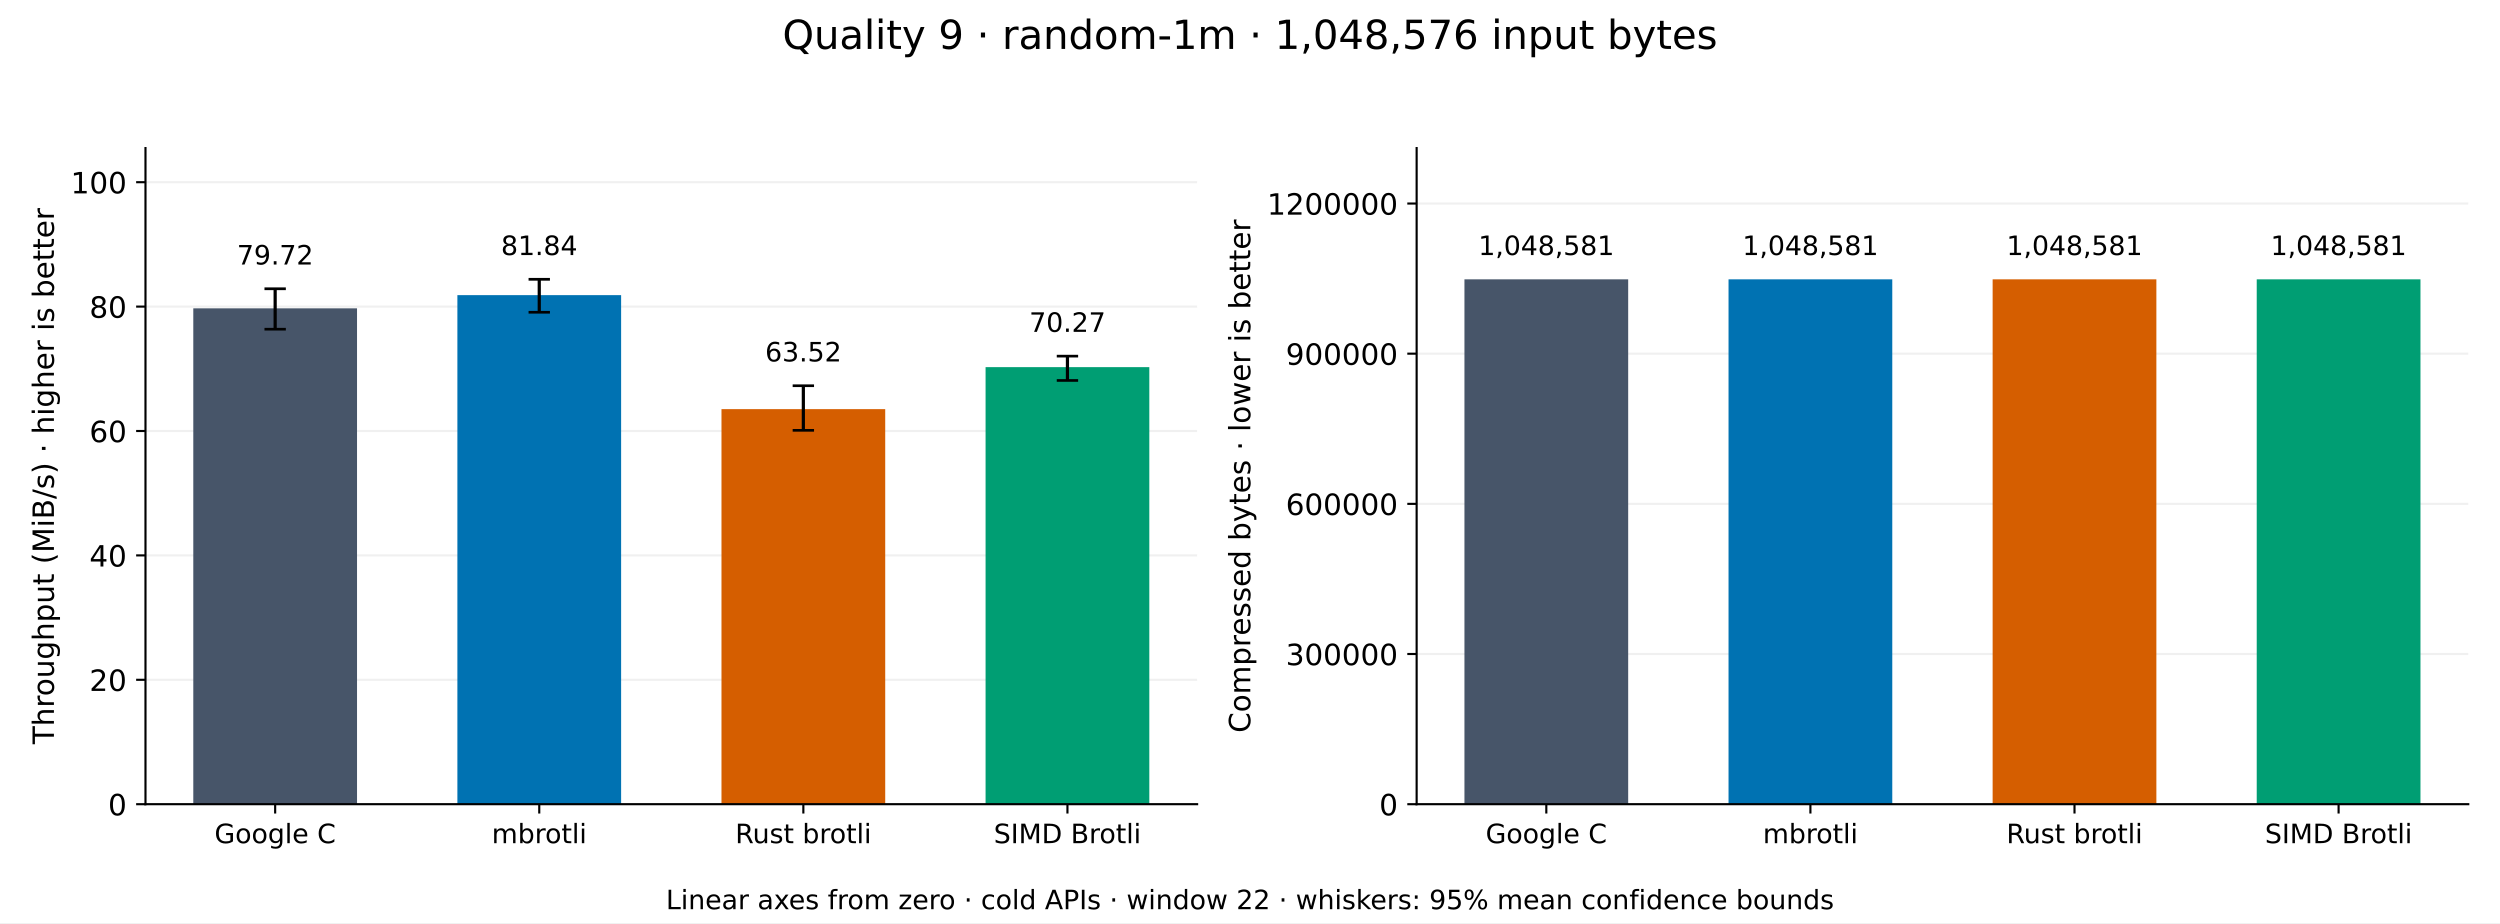
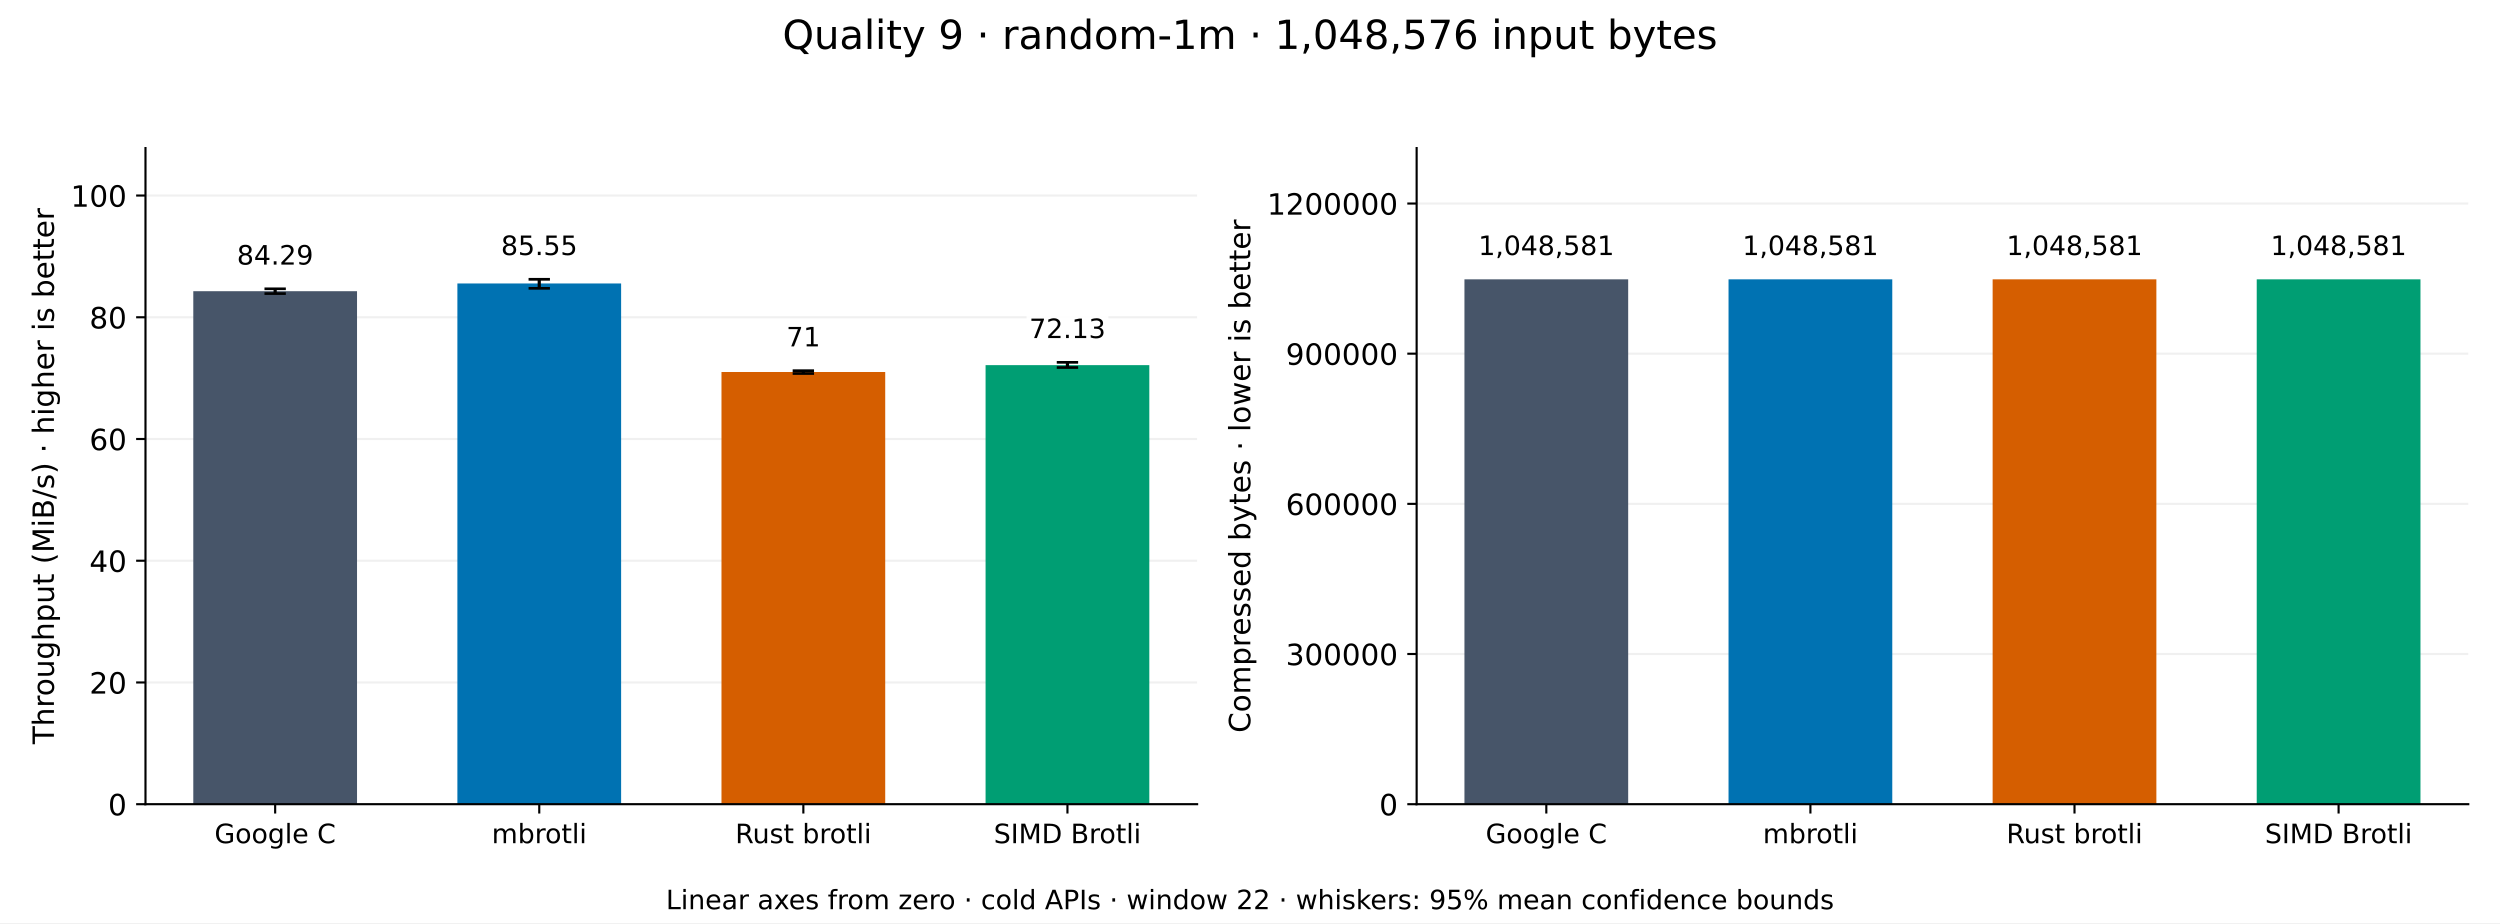
<svg xmlns="http://www.w3.org/2000/svg" xmlns:xlink="http://www.w3.org/1999/xlink" width="936pt" height="345.6pt" viewBox="0 0 936 345.6" version="1.1">
  <defs>
    <style type="text/css">*{stroke-linejoin: round; stroke-linecap: butt}</style>
  </defs>
  <g id="figure_1">
    <g id="patch_1">
      <path d="M 0 345.6 L 936 345.6 L 936 0 L 0 0 z " style="fill: #ffffff" />
    </g>
    <g id="axes_1">
      <g id="patch_2">
        <path d="M 54.47 301.088 L 448.2 301.088 L 448.2 55.44 L 54.47 55.44 z " style="fill: #ffffff" />
      </g>
      <g id="matplotlib.axis_1">
        <g id="xtick_1">
          <g id="line2d_1">
            <defs>
              <path id="m3d63aaa0ea" d="M 0 0 L 0 3.5 " style="stroke: #000000; stroke-width: 0.8" />
            </defs>
            <g>
              <use xlink:href="#m3d63aaa0ea" x="103.019" y="301.088" style="stroke: #000000; stroke-width: 0.8" />
            </g>
          </g>
          <g id="text_1">
            <text style="font-size: 10px; font-family: 'DejaVu Sans', 'Bitstream Vera Sans', 'Computer Modern Sans Serif', 'Lucida Grande', 'Verdana', 'Geneva', 'Lucid', 'Arial', 'Helvetica', 'Avant Garde', sans-serif; text-anchor: middle" x="103.019" y="315.686" transform="rotate(-0 103.0188 315.6864)">Google C</text>
          </g>
        </g>
        <g id="xtick_2">
          <g id="line2d_2">
            <g>
              <use xlink:href="#m3d63aaa0ea" x="201.896" y="301.088" style="stroke: #000000; stroke-width: 0.8" />
            </g>
          </g>
          <g id="text_2">
            <text style="font-size: 10px; font-family: 'DejaVu Sans', 'Bitstream Vera Sans', 'Computer Modern Sans Serif', 'Lucida Grande', 'Verdana', 'Geneva', 'Lucid', 'Arial', 'Helvetica', 'Avant Garde', sans-serif; text-anchor: middle" x="201.896" y="315.686" transform="rotate(-0 201.8963 315.6864)">mbrotli</text>
          </g>
        </g>
        <g id="xtick_3">
          <g id="line2d_3">
            <g>
              <use xlink:href="#m3d63aaa0ea" x="300.774" y="301.088" style="stroke: #000000; stroke-width: 0.8" />
            </g>
          </g>
          <g id="text_3">
            <text style="font-size: 10px; font-family: 'DejaVu Sans', 'Bitstream Vera Sans', 'Computer Modern Sans Serif', 'Lucida Grande', 'Verdana', 'Geneva', 'Lucid', 'Arial', 'Helvetica', 'Avant Garde', sans-serif; text-anchor: middle" x="300.774" y="315.686" transform="rotate(-0 300.7737 315.6864)">Rust brotli</text>
          </g>
        </g>
        <g id="xtick_4">
          <g id="line2d_4">
            <g>
              <use xlink:href="#m3d63aaa0ea" x="399.651" y="301.088" style="stroke: #000000; stroke-width: 0.8" />
            </g>
          </g>
          <g id="text_4">
            <text style="font-size: 10px; font-family: 'DejaVu Sans', 'Bitstream Vera Sans', 'Computer Modern Sans Serif', 'Lucida Grande', 'Verdana', 'Geneva', 'Lucid', 'Arial', 'Helvetica', 'Avant Garde', sans-serif; text-anchor: middle" x="399.651" y="315.686" transform="rotate(-0 399.6512 315.6864)">SIMD Brotli</text>
          </g>
        </g>
      </g>
      <g id="matplotlib.axis_2">
        <g id="ytick_1">
          <g id="line2d_5">
            <path d="M 54.47 301.088 L 448.2 301.088 " clip-path="url(#p136f8b3944)" style="fill: none; stroke: #b0b0b0; stroke-opacity: 0.18; stroke-width: 0.8; stroke-linecap: square" />
          </g>
          <g id="line2d_6">
            <defs>
              <path id="mb6c034703b" d="M 0 0 L -3.5 0 " style="stroke: #000000; stroke-width: 0.8" />
            </defs>
            <g>
              <use xlink:href="#mb6c034703b" x="54.47" y="301.088" style="stroke: #000000; stroke-width: 0.8" />
            </g>
          </g>
          <g id="text_5">
            <text style="font-size: 11px; font-family: 'DejaVu Sans', 'Bitstream Vera Sans', 'Computer Modern Sans Serif', 'Lucida Grande', 'Verdana', 'Geneva', 'Lucid', 'Arial', 'Helvetica', 'Avant Garde', sans-serif; text-anchor: end" x="47.47" y="305.267" transform="rotate(-0 47.47 305.2671)">0</text>
          </g>
        </g>
        <g id="ytick_2">
          <g id="line2d_7">
-             <path d="M 54.47 254.514 L 448.2 254.514 " clip-path="url(#p136f8b3944)" style="fill: none; stroke: #b0b0b0; stroke-opacity: 0.18; stroke-width: 0.8; stroke-linecap: square" />
+             <path d="M 54.47 255.513 L 448.2 255.513 " clip-path="url(#p136f8b3944)" style="fill: none; stroke: #b0b0b0; stroke-opacity: 0.18; stroke-width: 0.8; stroke-linecap: square" />
          </g>
          <g id="line2d_8">
            <g>
-               <use xlink:href="#mb6c034703b" x="54.47" y="254.514" style="stroke: #000000; stroke-width: 0.8" />
+               <use xlink:href="#mb6c034703b" x="54.47" y="255.513" style="stroke: #000000; stroke-width: 0.8" />
            </g>
          </g>
          <g id="text_6">
-             <text style="font-size: 11px; font-family: 'DejaVu Sans', 'Bitstream Vera Sans', 'Computer Modern Sans Serif', 'Lucida Grande', 'Verdana', 'Geneva', 'Lucid', 'Arial', 'Helvetica', 'Avant Garde', sans-serif; text-anchor: end" x="47.47" y="258.693" transform="rotate(-0 47.47 258.6935)">20</text>
+             <text style="font-size: 11px; font-family: 'DejaVu Sans', 'Bitstream Vera Sans', 'Computer Modern Sans Serif', 'Lucida Grande', 'Verdana', 'Geneva', 'Lucid', 'Arial', 'Helvetica', 'Avant Garde', sans-serif; text-anchor: end" x="47.47" y="259.693" transform="rotate(-0 47.47 259.6925)">20</text>
          </g>
        </g>
        <g id="ytick_3">
          <g id="line2d_9">
-             <path d="M 54.47 207.941 L 448.2 207.941 " clip-path="url(#p136f8b3944)" style="fill: none; stroke: #b0b0b0; stroke-opacity: 0.18; stroke-width: 0.8; stroke-linecap: square" />
+             <path d="M 54.47 209.939 L 448.2 209.939 " clip-path="url(#p136f8b3944)" style="fill: none; stroke: #b0b0b0; stroke-opacity: 0.18; stroke-width: 0.8; stroke-linecap: square" />
          </g>
          <g id="line2d_10">
            <g>
-               <use xlink:href="#mb6c034703b" x="54.47" y="207.941" style="stroke: #000000; stroke-width: 0.8" />
+               <use xlink:href="#mb6c034703b" x="54.47" y="209.939" style="stroke: #000000; stroke-width: 0.8" />
            </g>
          </g>
          <g id="text_7">
-             <text style="font-size: 11px; font-family: 'DejaVu Sans', 'Bitstream Vera Sans', 'Computer Modern Sans Serif', 'Lucida Grande', 'Verdana', 'Geneva', 'Lucid', 'Arial', 'Helvetica', 'Avant Garde', sans-serif; text-anchor: end" x="47.47" y="212.12" transform="rotate(-0 47.47 212.1198)">40</text>
+             <text style="font-size: 11px; font-family: 'DejaVu Sans', 'Bitstream Vera Sans', 'Computer Modern Sans Serif', 'Lucida Grande', 'Verdana', 'Geneva', 'Lucid', 'Arial', 'Helvetica', 'Avant Garde', sans-serif; text-anchor: end" x="47.47" y="214.118" transform="rotate(-0 47.47 214.118)">40</text>
          </g>
        </g>
        <g id="ytick_4">
          <g id="line2d_11">
-             <path d="M 54.47 161.367 L 448.2 161.367 " clip-path="url(#p136f8b3944)" style="fill: none; stroke: #b0b0b0; stroke-opacity: 0.18; stroke-width: 0.8; stroke-linecap: square" />
+             <path d="M 54.47 164.364 L 448.2 164.364 " clip-path="url(#p136f8b3944)" style="fill: none; stroke: #b0b0b0; stroke-opacity: 0.18; stroke-width: 0.8; stroke-linecap: square" />
          </g>
          <g id="line2d_12">
            <g>
-               <use xlink:href="#mb6c034703b" x="54.47" y="161.367" style="stroke: #000000; stroke-width: 0.8" />
+               <use xlink:href="#mb6c034703b" x="54.47" y="164.364" style="stroke: #000000; stroke-width: 0.8" />
            </g>
          </g>
          <g id="text_8">
-             <text style="font-size: 11px; font-family: 'DejaVu Sans', 'Bitstream Vera Sans', 'Computer Modern Sans Serif', 'Lucida Grande', 'Verdana', 'Geneva', 'Lucid', 'Arial', 'Helvetica', 'Avant Garde', sans-serif; text-anchor: end" x="47.47" y="165.546" transform="rotate(-0 47.47 165.5462)">60</text>
+             <text style="font-size: 11px; font-family: 'DejaVu Sans', 'Bitstream Vera Sans', 'Computer Modern Sans Serif', 'Lucida Grande', 'Verdana', 'Geneva', 'Lucid', 'Arial', 'Helvetica', 'Avant Garde', sans-serif; text-anchor: end" x="47.47" y="168.543" transform="rotate(-0 47.47 168.5434)">60</text>
          </g>
        </g>
        <g id="ytick_5">
          <g id="line2d_13">
-             <path d="M 54.47 114.793 L 448.2 114.793 " clip-path="url(#p136f8b3944)" style="fill: none; stroke: #b0b0b0; stroke-opacity: 0.18; stroke-width: 0.8; stroke-linecap: square" />
+             <path d="M 54.47 118.79 L 448.2 118.79 " clip-path="url(#p136f8b3944)" style="fill: none; stroke: #b0b0b0; stroke-opacity: 0.18; stroke-width: 0.8; stroke-linecap: square" />
          </g>
          <g id="line2d_14">
            <g>
-               <use xlink:href="#mb6c034703b" x="54.47" y="114.793" style="stroke: #000000; stroke-width: 0.8" />
+               <use xlink:href="#mb6c034703b" x="54.47" y="118.79" style="stroke: #000000; stroke-width: 0.8" />
            </g>
          </g>
          <g id="text_9">
-             <text style="font-size: 11px; font-family: 'DejaVu Sans', 'Bitstream Vera Sans', 'Computer Modern Sans Serif', 'Lucida Grande', 'Verdana', 'Geneva', 'Lucid', 'Arial', 'Helvetica', 'Avant Garde', sans-serif; text-anchor: end" x="47.47" y="118.972" transform="rotate(-0 47.47 118.9725)">80</text>
+             <text style="font-size: 11px; font-family: 'DejaVu Sans', 'Bitstream Vera Sans', 'Computer Modern Sans Serif', 'Lucida Grande', 'Verdana', 'Geneva', 'Lucid', 'Arial', 'Helvetica', 'Avant Garde', sans-serif; text-anchor: end" x="47.47" y="122.969" transform="rotate(-0 47.47 122.9688)">80</text>
          </g>
        </g>
        <g id="ytick_6">
          <g id="line2d_15">
-             <path d="M 54.47 68.22 L 448.2 68.22 " clip-path="url(#p136f8b3944)" style="fill: none; stroke: #b0b0b0; stroke-opacity: 0.18; stroke-width: 0.8; stroke-linecap: square" />
+             <path d="M 54.47 73.215 L 448.2 73.215 " clip-path="url(#p136f8b3944)" style="fill: none; stroke: #b0b0b0; stroke-opacity: 0.18; stroke-width: 0.8; stroke-linecap: square" />
          </g>
          <g id="line2d_16">
            <g>
-               <use xlink:href="#mb6c034703b" x="54.47" y="68.22" style="stroke: #000000; stroke-width: 0.8" />
+               <use xlink:href="#mb6c034703b" x="54.47" y="73.215" style="stroke: #000000; stroke-width: 0.8" />
            </g>
          </g>
          <g id="text_10">
-             <text style="font-size: 11px; font-family: 'DejaVu Sans', 'Bitstream Vera Sans', 'Computer Modern Sans Serif', 'Lucida Grande', 'Verdana', 'Geneva', 'Lucid', 'Arial', 'Helvetica', 'Avant Garde', sans-serif; text-anchor: end" x="47.47" y="72.399" transform="rotate(-0 47.47 72.39884)">100</text>
+             <text style="font-size: 11px; font-family: 'DejaVu Sans', 'Bitstream Vera Sans', 'Computer Modern Sans Serif', 'Lucida Grande', 'Verdana', 'Geneva', 'Lucid', 'Arial', 'Helvetica', 'Avant Garde', sans-serif; text-anchor: end" x="47.47" y="77.394" transform="rotate(-0 47.47 77.39417)">100</text>
          </g>
        </g>
        <g id="text_11">
          <text style="font-size: 11px; font-family: 'DejaVu Sans', 'Bitstream Vera Sans', 'Computer Modern Sans Serif', 'Lucida Grande', 'Verdana', 'Geneva', 'Lucid', 'Arial', 'Helvetica', 'Avant Garde', sans-serif; text-anchor: middle" x="20.186" y="178.264" transform="rotate(-90 20.18609 178.264)">Throughput (MiB/s) · higher is better</text>
        </g>
      </g>
      <g id="patch_3">
-         <path d="M 72.367 301.088 L 133.671 301.088 L 133.671 115.443 L 72.367 115.443 z " clip-path="url(#p136f8b3944)" style="fill: #475569" />
+         <path d="M 72.367 301.088 L 133.671 301.088 L 133.671 109.021 L 72.367 109.021 z " clip-path="url(#p136f8b3944)" style="fill: #475569" />
      </g>
      <g id="patch_4">
-         <path d="M 171.244 301.088 L 232.548 301.088 L 232.548 110.508 L 171.244 110.508 z " clip-path="url(#p136f8b3944)" style="fill: #0072b2" />
+         <path d="M 171.244 301.088 L 232.548 301.088 L 232.548 106.134 L 171.244 106.134 z " clip-path="url(#p136f8b3944)" style="fill: #0072b2" />
      </g>
      <g id="patch_5">
-         <path d="M 270.122 301.088 L 331.426 301.088 L 331.426 153.172 L 270.122 153.172 z " clip-path="url(#p136f8b3944)" style="fill: #d55e00" />
+         <path d="M 270.122 301.088 L 331.426 301.088 L 331.426 139.287 L 270.122 139.287 z " clip-path="url(#p136f8b3944)" style="fill: #d55e00" />
      </g>
      <g id="patch_6">
-         <path d="M 368.999 301.088 L 430.303 301.088 L 430.303 137.452 L 368.999 137.452 z " clip-path="url(#p136f8b3944)" style="fill: #009e73" />
+         <path d="M 368.999 301.088 L 430.303 301.088 L 430.303 136.716 L 368.999 136.716 z " clip-path="url(#p136f8b3944)" style="fill: #009e73" />
      </g>
      <g id="LineCollection_1">
-         <path d="M 103.019 123.259 L 103.019 108.114 " clip-path="url(#p136f8b3944)" style="fill: none; stroke: #000000; stroke-width: 1.2" />
-         <path d="M 201.896 116.906 L 201.896 104.57 " clip-path="url(#p136f8b3944)" style="fill: none; stroke: #000000; stroke-width: 1.2" />
-         <path d="M 300.774 161.109 L 300.774 144.407 " clip-path="url(#p136f8b3944)" style="fill: none; stroke: #000000; stroke-width: 1.2" />
-         <path d="M 399.651 142.454 L 399.651 133.328 " clip-path="url(#p136f8b3944)" style="fill: none; stroke: #000000; stroke-width: 1.2" />
+         <path d="M 103.019 109.93 L 103.019 108.137 " clip-path="url(#p136f8b3944)" style="fill: none; stroke: #000000; stroke-width: 1.2" />
+         <path d="M 201.896 107.963 L 201.896 104.57 " clip-path="url(#p136f8b3944)" style="fill: none; stroke: #000000; stroke-width: 1.2" />
+         <path d="M 300.774 139.851 L 300.774 138.772 " clip-path="url(#p136f8b3944)" style="fill: none; stroke: #000000; stroke-width: 1.2" />
+         <path d="M 399.651 137.608 L 399.651 135.655 " clip-path="url(#p136f8b3944)" style="fill: none; stroke: #000000; stroke-width: 1.2" />
      </g>
      <g id="line2d_17">
        <defs>
          <path id="ma4d3aa00d3" d="M 4 0 L -4 -0 " style="stroke: #000000" />
        </defs>
        <g clip-path="url(#p136f8b3944)">
-           <use xlink:href="#ma4d3aa00d3" x="103.019" y="123.259" style="fill: #1f77b4; stroke: #000000" />
-           <use xlink:href="#ma4d3aa00d3" x="201.896" y="116.906" style="fill: #1f77b4; stroke: #000000" />
-           <use xlink:href="#ma4d3aa00d3" x="300.774" y="161.109" style="fill: #1f77b4; stroke: #000000" />
-           <use xlink:href="#ma4d3aa00d3" x="399.651" y="142.454" style="fill: #1f77b4; stroke: #000000" />
+           <use xlink:href="#ma4d3aa00d3" x="103.019" y="109.93" style="fill: #1f77b4; stroke: #000000" />
+           <use xlink:href="#ma4d3aa00d3" x="201.896" y="107.963" style="fill: #1f77b4; stroke: #000000" />
+           <use xlink:href="#ma4d3aa00d3" x="300.774" y="139.851" style="fill: #1f77b4; stroke: #000000" />
+           <use xlink:href="#ma4d3aa00d3" x="399.651" y="137.608" style="fill: #1f77b4; stroke: #000000" />
        </g>
      </g>
      <g id="line2d_18">
        <g clip-path="url(#p136f8b3944)">
-           <use xlink:href="#ma4d3aa00d3" x="103.019" y="108.114" style="fill: #1f77b4; stroke: #000000" />
+           <use xlink:href="#ma4d3aa00d3" x="103.019" y="108.137" style="fill: #1f77b4; stroke: #000000" />
          <use xlink:href="#ma4d3aa00d3" x="201.896" y="104.57" style="fill: #1f77b4; stroke: #000000" />
-           <use xlink:href="#ma4d3aa00d3" x="300.774" y="144.407" style="fill: #1f77b4; stroke: #000000" />
-           <use xlink:href="#ma4d3aa00d3" x="399.651" y="133.328" style="fill: #1f77b4; stroke: #000000" />
+           <use xlink:href="#ma4d3aa00d3" x="300.774" y="138.772" style="fill: #1f77b4; stroke: #000000" />
+           <use xlink:href="#ma4d3aa00d3" x="399.651" y="135.655" style="fill: #1f77b4; stroke: #000000" />
        </g>
      </g>
      <g id="patch_7">
        <path d="M 54.47 301.088 L 54.47 55.44 " style="fill: none; stroke: #000000; stroke-width: 0.8; stroke-linejoin: miter; stroke-linecap: square" />
      </g>
      <g id="patch_8">
        <path d="M 54.47 301.088 L 448.2 301.088 " style="fill: none; stroke: #000000; stroke-width: 0.8; stroke-linejoin: miter; stroke-linecap: square" />
      </g>
      <g id="text_12">
        <g id="patch_9">
-           <path d="M 87.705 102.114 L 118.333 102.114 L 118.333 90.436 L 87.705 90.436 z " style="fill: #ffffff; opacity: 0.9" />
-         </g>
-         <text style="font-size: 10px; font-family: 'DejaVu Sans', 'Bitstream Vera Sans', 'Computer Modern Sans Serif', 'Lucida Grande', 'Verdana', 'Geneva', 'Lucid', 'Arial', 'Helvetica', 'Avant Garde', sans-serif; text-anchor: middle" x="103.019" y="99.034" transform="rotate(-0 103.0188 99.03402)">79.72</text>
+           <path d="M 87.705 102.137 L 118.333 102.137 L 118.333 90.459 L 87.705 90.459 z " style="fill: #ffffff; opacity: 0.9" />
+         </g>
+         <text style="font-size: 10px; font-family: 'DejaVu Sans', 'Bitstream Vera Sans', 'Computer Modern Sans Serif', 'Lucida Grande', 'Verdana', 'Geneva', 'Lucid', 'Arial', 'Helvetica', 'Avant Garde', sans-serif; text-anchor: middle" x="103.019" y="99.058" transform="rotate(-0 103.0188 99.05776)">84.29</text>
      </g>
      <g id="text_13">
        <g id="patch_10">
          <path d="M 186.582 98.57 L 217.21 98.57 L 217.21 86.891 L 186.582 86.891 z " style="fill: #ffffff; opacity: 0.9" />
        </g>
-         <text style="font-size: 10px; font-family: 'DejaVu Sans', 'Bitstream Vera Sans', 'Computer Modern Sans Serif', 'Lucida Grande', 'Verdana', 'Geneva', 'Lucid', 'Arial', 'Helvetica', 'Avant Garde', sans-serif; text-anchor: middle" x="201.896" y="95.49" transform="rotate(-0 201.8963 95.48991)">81.84</text>
+         <text style="font-size: 10px; font-family: 'DejaVu Sans', 'Bitstream Vera Sans', 'Computer Modern Sans Serif', 'Lucida Grande', 'Verdana', 'Geneva', 'Lucid', 'Arial', 'Helvetica', 'Avant Garde', sans-serif; text-anchor: middle" x="201.896" y="95.49" transform="rotate(-0 201.8963 95.48991)">85.55</text>
      </g>
      <g id="text_14">
        <g id="patch_11">
-           <path d="M 285.46 138.407 L 316.088 138.407 L 316.088 126.729 L 285.46 126.729 z " style="fill: #ffffff; opacity: 0.9" />
-         </g>
-         <text style="font-size: 10px; font-family: 'DejaVu Sans', 'Bitstream Vera Sans', 'Computer Modern Sans Serif', 'Lucida Grande', 'Verdana', 'Geneva', 'Lucid', 'Arial', 'Helvetica', 'Avant Garde', sans-serif; text-anchor: middle" x="300.774" y="135.327" transform="rotate(-0 300.7737 135.327)">63.52</text>
+           <path d="M 293.411 132.772 L 308.136 132.772 L 308.136 121.094 L 293.411 121.094 z " style="fill: #ffffff; opacity: 0.9" />
+         </g>
+         <text style="font-size: 10px; font-family: 'DejaVu Sans', 'Bitstream Vera Sans', 'Computer Modern Sans Serif', 'Lucida Grande', 'Verdana', 'Geneva', 'Lucid', 'Arial', 'Helvetica', 'Avant Garde', sans-serif; text-anchor: middle" x="300.774" y="129.693" transform="rotate(-0 300.7737 129.6926)">71</text>
      </g>
      <g id="text_15">
        <g id="patch_12">
-           <path d="M 384.337 127.328 L 414.965 127.328 L 414.965 115.65 L 384.337 115.65 z " style="fill: #ffffff; opacity: 0.9" />
-         </g>
-         <text style="font-size: 10px; font-family: 'DejaVu Sans', 'Bitstream Vera Sans', 'Computer Modern Sans Serif', 'Lucida Grande', 'Verdana', 'Geneva', 'Lucid', 'Arial', 'Helvetica', 'Avant Garde', sans-serif; text-anchor: middle" x="399.651" y="124.248" transform="rotate(-0 399.6512 124.2482)">70.27</text>
+           <path d="M 384.337 129.655 L 414.965 129.655 L 414.965 117.977 L 384.337 117.977 z " style="fill: #ffffff; opacity: 0.9" />
+         </g>
+         <text style="font-size: 10px; font-family: 'DejaVu Sans', 'Bitstream Vera Sans', 'Computer Modern Sans Serif', 'Lucida Grande', 'Verdana', 'Geneva', 'Lucid', 'Arial', 'Helvetica', 'Avant Garde', sans-serif; text-anchor: middle" x="399.651" y="126.575" transform="rotate(-0 399.6512 126.5751)">72.13</text>
      </g>
    </g>
    <g id="axes_2">
      <g id="patch_13">
        <path d="M 530.39 301.088 L 924.12 301.088 L 924.12 55.44 L 530.39 55.44 z " style="fill: #ffffff" />
      </g>
      <g id="matplotlib.axis_3">
        <g id="xtick_5">
          <g id="line2d_19">
            <g>
              <use xlink:href="#m3d63aaa0ea" x="578.939" y="301.088" style="stroke: #000000; stroke-width: 0.8" />
            </g>
          </g>
          <g id="text_16">
            <text style="font-size: 10px; font-family: 'DejaVu Sans', 'Bitstream Vera Sans', 'Computer Modern Sans Serif', 'Lucida Grande', 'Verdana', 'Geneva', 'Lucid', 'Arial', 'Helvetica', 'Avant Garde', sans-serif; text-anchor: middle" x="578.939" y="315.686" transform="rotate(-0 578.9388 315.6864)">Google C</text>
          </g>
        </g>
        <g id="xtick_6">
          <g id="line2d_20">
            <g>
              <use xlink:href="#m3d63aaa0ea" x="677.816" y="301.088" style="stroke: #000000; stroke-width: 0.8" />
            </g>
          </g>
          <g id="text_17">
            <text style="font-size: 10px; font-family: 'DejaVu Sans', 'Bitstream Vera Sans', 'Computer Modern Sans Serif', 'Lucida Grande', 'Verdana', 'Geneva', 'Lucid', 'Arial', 'Helvetica', 'Avant Garde', sans-serif; text-anchor: middle" x="677.816" y="315.686" transform="rotate(-0 677.8163 315.6864)">mbrotli</text>
          </g>
        </g>
        <g id="xtick_7">
          <g id="line2d_21">
            <g>
              <use xlink:href="#m3d63aaa0ea" x="776.694" y="301.088" style="stroke: #000000; stroke-width: 0.8" />
            </g>
          </g>
          <g id="text_18">
            <text style="font-size: 10px; font-family: 'DejaVu Sans', 'Bitstream Vera Sans', 'Computer Modern Sans Serif', 'Lucida Grande', 'Verdana', 'Geneva', 'Lucid', 'Arial', 'Helvetica', 'Avant Garde', sans-serif; text-anchor: middle" x="776.694" y="315.686" transform="rotate(-0 776.6937 315.6864)">Rust brotli</text>
          </g>
        </g>
        <g id="xtick_8">
          <g id="line2d_22">
            <g>
              <use xlink:href="#m3d63aaa0ea" x="875.571" y="301.088" style="stroke: #000000; stroke-width: 0.8" />
            </g>
          </g>
          <g id="text_19">
            <text style="font-size: 10px; font-family: 'DejaVu Sans', 'Bitstream Vera Sans', 'Computer Modern Sans Serif', 'Lucida Grande', 'Verdana', 'Geneva', 'Lucid', 'Arial', 'Helvetica', 'Avant Garde', sans-serif; text-anchor: middle" x="875.571" y="315.686" transform="rotate(-0 875.5712 315.6864)">SIMD Brotli</text>
          </g>
        </g>
      </g>
      <g id="matplotlib.axis_4">
        <g id="ytick_7">
          <g id="line2d_23">
            <path d="M 530.39 301.088 L 924.12 301.088 " clip-path="url(#pb9c698598e)" style="fill: none; stroke: #b0b0b0; stroke-opacity: 0.18; stroke-width: 0.8; stroke-linecap: square" />
          </g>
          <g id="line2d_24">
            <g>
              <use xlink:href="#mb6c034703b" x="530.39" y="301.088" style="stroke: #000000; stroke-width: 0.8" />
            </g>
          </g>
          <g id="text_20">
            <text style="font-size: 11px; font-family: 'DejaVu Sans', 'Bitstream Vera Sans', 'Computer Modern Sans Serif', 'Lucida Grande', 'Verdana', 'Geneva', 'Lucid', 'Arial', 'Helvetica', 'Avant Garde', sans-serif; text-anchor: end" x="523.39" y="305.267" transform="rotate(-0 523.39 305.2671)">0</text>
          </g>
        </g>
        <g id="ytick_8">
          <g id="line2d_25">
            <path d="M 530.39 244.864 L 924.12 244.864 " clip-path="url(#pb9c698598e)" style="fill: none; stroke: #b0b0b0; stroke-opacity: 0.18; stroke-width: 0.8; stroke-linecap: square" />
          </g>
          <g id="line2d_26">
            <g>
              <use xlink:href="#mb6c034703b" x="530.39" y="244.864" style="stroke: #000000; stroke-width: 0.8" />
            </g>
          </g>
          <g id="text_21">
            <text style="font-size: 11px; font-family: 'DejaVu Sans', 'Bitstream Vera Sans', 'Computer Modern Sans Serif', 'Lucida Grande', 'Verdana', 'Geneva', 'Lucid', 'Arial', 'Helvetica', 'Avant Garde', sans-serif; text-anchor: end" x="523.39" y="249.043" transform="rotate(-0 523.39 249.043)">300000</text>
          </g>
        </g>
        <g id="ytick_9">
          <g id="line2d_27">
            <path d="M 530.39 188.64 L 924.12 188.64 " clip-path="url(#pb9c698598e)" style="fill: none; stroke: #b0b0b0; stroke-opacity: 0.18; stroke-width: 0.8; stroke-linecap: square" />
          </g>
          <g id="line2d_28">
            <g>
              <use xlink:href="#mb6c034703b" x="530.39" y="188.64" style="stroke: #000000; stroke-width: 0.8" />
            </g>
          </g>
          <g id="text_22">
            <text style="font-size: 11px; font-family: 'DejaVu Sans', 'Bitstream Vera Sans', 'Computer Modern Sans Serif', 'Lucida Grande', 'Verdana', 'Geneva', 'Lucid', 'Arial', 'Helvetica', 'Avant Garde', sans-serif; text-anchor: end" x="523.39" y="192.819" transform="rotate(-0 523.39 192.8189)">600000</text>
          </g>
        </g>
        <g id="ytick_10">
          <g id="line2d_29">
            <path d="M 530.39 132.416 L 924.12 132.416 " clip-path="url(#pb9c698598e)" style="fill: none; stroke: #b0b0b0; stroke-opacity: 0.18; stroke-width: 0.8; stroke-linecap: square" />
          </g>
          <g id="line2d_30">
            <g>
              <use xlink:href="#mb6c034703b" x="530.39" y="132.416" style="stroke: #000000; stroke-width: 0.8" />
            </g>
          </g>
          <g id="text_23">
            <text style="font-size: 11px; font-family: 'DejaVu Sans', 'Bitstream Vera Sans', 'Computer Modern Sans Serif', 'Lucida Grande', 'Verdana', 'Geneva', 'Lucid', 'Arial', 'Helvetica', 'Avant Garde', sans-serif; text-anchor: end" x="523.39" y="136.595" transform="rotate(-0 523.39 136.5948)">900000</text>
          </g>
        </g>
        <g id="ytick_11">
          <g id="line2d_31">
            <path d="M 530.39 76.192 L 924.12 76.192 " clip-path="url(#pb9c698598e)" style="fill: none; stroke: #b0b0b0; stroke-opacity: 0.18; stroke-width: 0.8; stroke-linecap: square" />
          </g>
          <g id="line2d_32">
            <g>
              <use xlink:href="#mb6c034703b" x="530.39" y="76.192" style="stroke: #000000; stroke-width: 0.8" />
            </g>
          </g>
          <g id="text_24">
            <text style="font-size: 11px; font-family: 'DejaVu Sans', 'Bitstream Vera Sans', 'Computer Modern Sans Serif', 'Lucida Grande', 'Verdana', 'Geneva', 'Lucid', 'Arial', 'Helvetica', 'Avant Garde', sans-serif; text-anchor: end" x="523.39" y="80.371" transform="rotate(-0 523.39 80.37075)">1200000</text>
          </g>
        </g>
        <g id="text_25">
          <text style="font-size: 11px; font-family: 'DejaVu Sans', 'Bitstream Vera Sans', 'Computer Modern Sans Serif', 'Lucida Grande', 'Verdana', 'Geneva', 'Lucid', 'Arial', 'Helvetica', 'Avant Garde', sans-serif; text-anchor: middle" x="468.111" y="178.264" transform="rotate(-90 468.1111 178.264)">Compressed bytes · lower is better</text>
        </g>
      </g>
      <g id="patch_14">
        <path d="M 548.287 301.088 L 609.591 301.088 L 609.591 104.57 L 548.287 104.57 z " clip-path="url(#pb9c698598e)" style="fill: #475569" />
      </g>
      <g id="patch_15">
        <path d="M 647.164 301.088 L 708.468 301.088 L 708.468 104.57 L 647.164 104.57 z " clip-path="url(#pb9c698598e)" style="fill: #0072b2" />
      </g>
      <g id="patch_16">
        <path d="M 746.042 301.088 L 807.346 301.088 L 807.346 104.57 L 746.042 104.57 z " clip-path="url(#pb9c698598e)" style="fill: #d55e00" />
      </g>
      <g id="patch_17">
        <path d="M 844.919 301.088 L 906.223 301.088 L 906.223 104.57 L 844.919 104.57 z " clip-path="url(#pb9c698598e)" style="fill: #009e73" />
      </g>
      <g id="patch_18">
        <path d="M 530.39 301.088 L 530.39 55.44 " style="fill: none; stroke: #000000; stroke-width: 0.8; stroke-linejoin: miter; stroke-linecap: square" />
      </g>
      <g id="patch_19">
        <path d="M 530.39 301.088 L 924.12 301.088 " style="fill: none; stroke: #000000; stroke-width: 0.8; stroke-linejoin: miter; stroke-linecap: square" />
      </g>
      <g id="text_26">
        <g id="patch_20">
          <path d="M 552.492 98.57 L 605.386 98.57 L 605.386 86.891 L 552.492 86.891 z " style="fill: #ffffff; opacity: 0.9" />
        </g>
        <text style="font-size: 10px; font-family: 'DejaVu Sans', 'Bitstream Vera Sans', 'Computer Modern Sans Serif', 'Lucida Grande', 'Verdana', 'Geneva', 'Lucid', 'Arial', 'Helvetica', 'Avant Garde', sans-serif; text-anchor: middle" x="578.939" y="95.49" transform="rotate(-0 578.9388 95.48991)">1,048,581</text>
      </g>
      <g id="text_27">
        <g id="patch_21">
          <path d="M 651.369 98.57 L 704.263 98.57 L 704.263 86.891 L 651.369 86.891 z " style="fill: #ffffff; opacity: 0.9" />
        </g>
        <text style="font-size: 10px; font-family: 'DejaVu Sans', 'Bitstream Vera Sans', 'Computer Modern Sans Serif', 'Lucida Grande', 'Verdana', 'Geneva', 'Lucid', 'Arial', 'Helvetica', 'Avant Garde', sans-serif; text-anchor: middle" x="677.816" y="95.49" transform="rotate(-0 677.8163 95.48991)">1,048,581</text>
      </g>
      <g id="text_28">
        <g id="patch_22">
          <path d="M 750.247 98.57 L 803.141 98.57 L 803.141 86.891 L 750.247 86.891 z " style="fill: #ffffff; opacity: 0.9" />
        </g>
        <text style="font-size: 10px; font-family: 'DejaVu Sans', 'Bitstream Vera Sans', 'Computer Modern Sans Serif', 'Lucida Grande', 'Verdana', 'Geneva', 'Lucid', 'Arial', 'Helvetica', 'Avant Garde', sans-serif; text-anchor: middle" x="776.694" y="95.49" transform="rotate(-0 776.6937 95.48991)">1,048,581</text>
      </g>
      <g id="text_29">
        <g id="patch_23">
          <path d="M 849.124 98.57 L 902.018 98.57 L 902.018 86.891 L 849.124 86.891 z " style="fill: #ffffff; opacity: 0.9" />
        </g>
        <text style="font-size: 10px; font-family: 'DejaVu Sans', 'Bitstream Vera Sans', 'Computer Modern Sans Serif', 'Lucida Grande', 'Verdana', 'Geneva', 'Lucid', 'Arial', 'Helvetica', 'Avant Garde', sans-serif; text-anchor: middle" x="875.571" y="95.49" transform="rotate(-0 875.5712 95.48991)">1,048,581</text>
      </g>
    </g>
    <g id="text_30">
      <text style="font-size: 15px; font-family: 'DejaVu Sans', 'Bitstream Vera Sans', 'Computer Modern Sans Serif', 'Lucida Grande', 'Verdana', 'Geneva', 'Lucid', 'Arial', 'Helvetica', 'Avant Garde', sans-serif; text-anchor: middle" x="468" y="18.31" transform="rotate(-0 468 18.30966)">Quality 9 · random-1m · 1,048,576 input bytes</text>
    </g>
    <g id="text_31">
      <text style="font-size: 10px; font-family: 'DejaVu Sans', 'Bitstream Vera Sans', 'Computer Modern Sans Serif', 'Lucida Grande', 'Verdana', 'Geneva', 'Lucid', 'Arial', 'Helvetica', 'Avant Garde', sans-serif; text-anchor: middle" x="468" y="340.416" transform="rotate(-0 468 340.416)">Linear axes from zero · cold APIs · window 22 · whiskers: 95% mean confidence bounds</text>
    </g>
  </g>
  <defs>
    <clipPath id="p136f8b3944">
      <rect x="54.47" y="55.44" width="393.73" height="245.648" />
    </clipPath>
    <clipPath id="pb9c698598e">
      <rect x="530.39" y="55.44" width="393.73" height="245.648" />
    </clipPath>
  </defs>
</svg>
